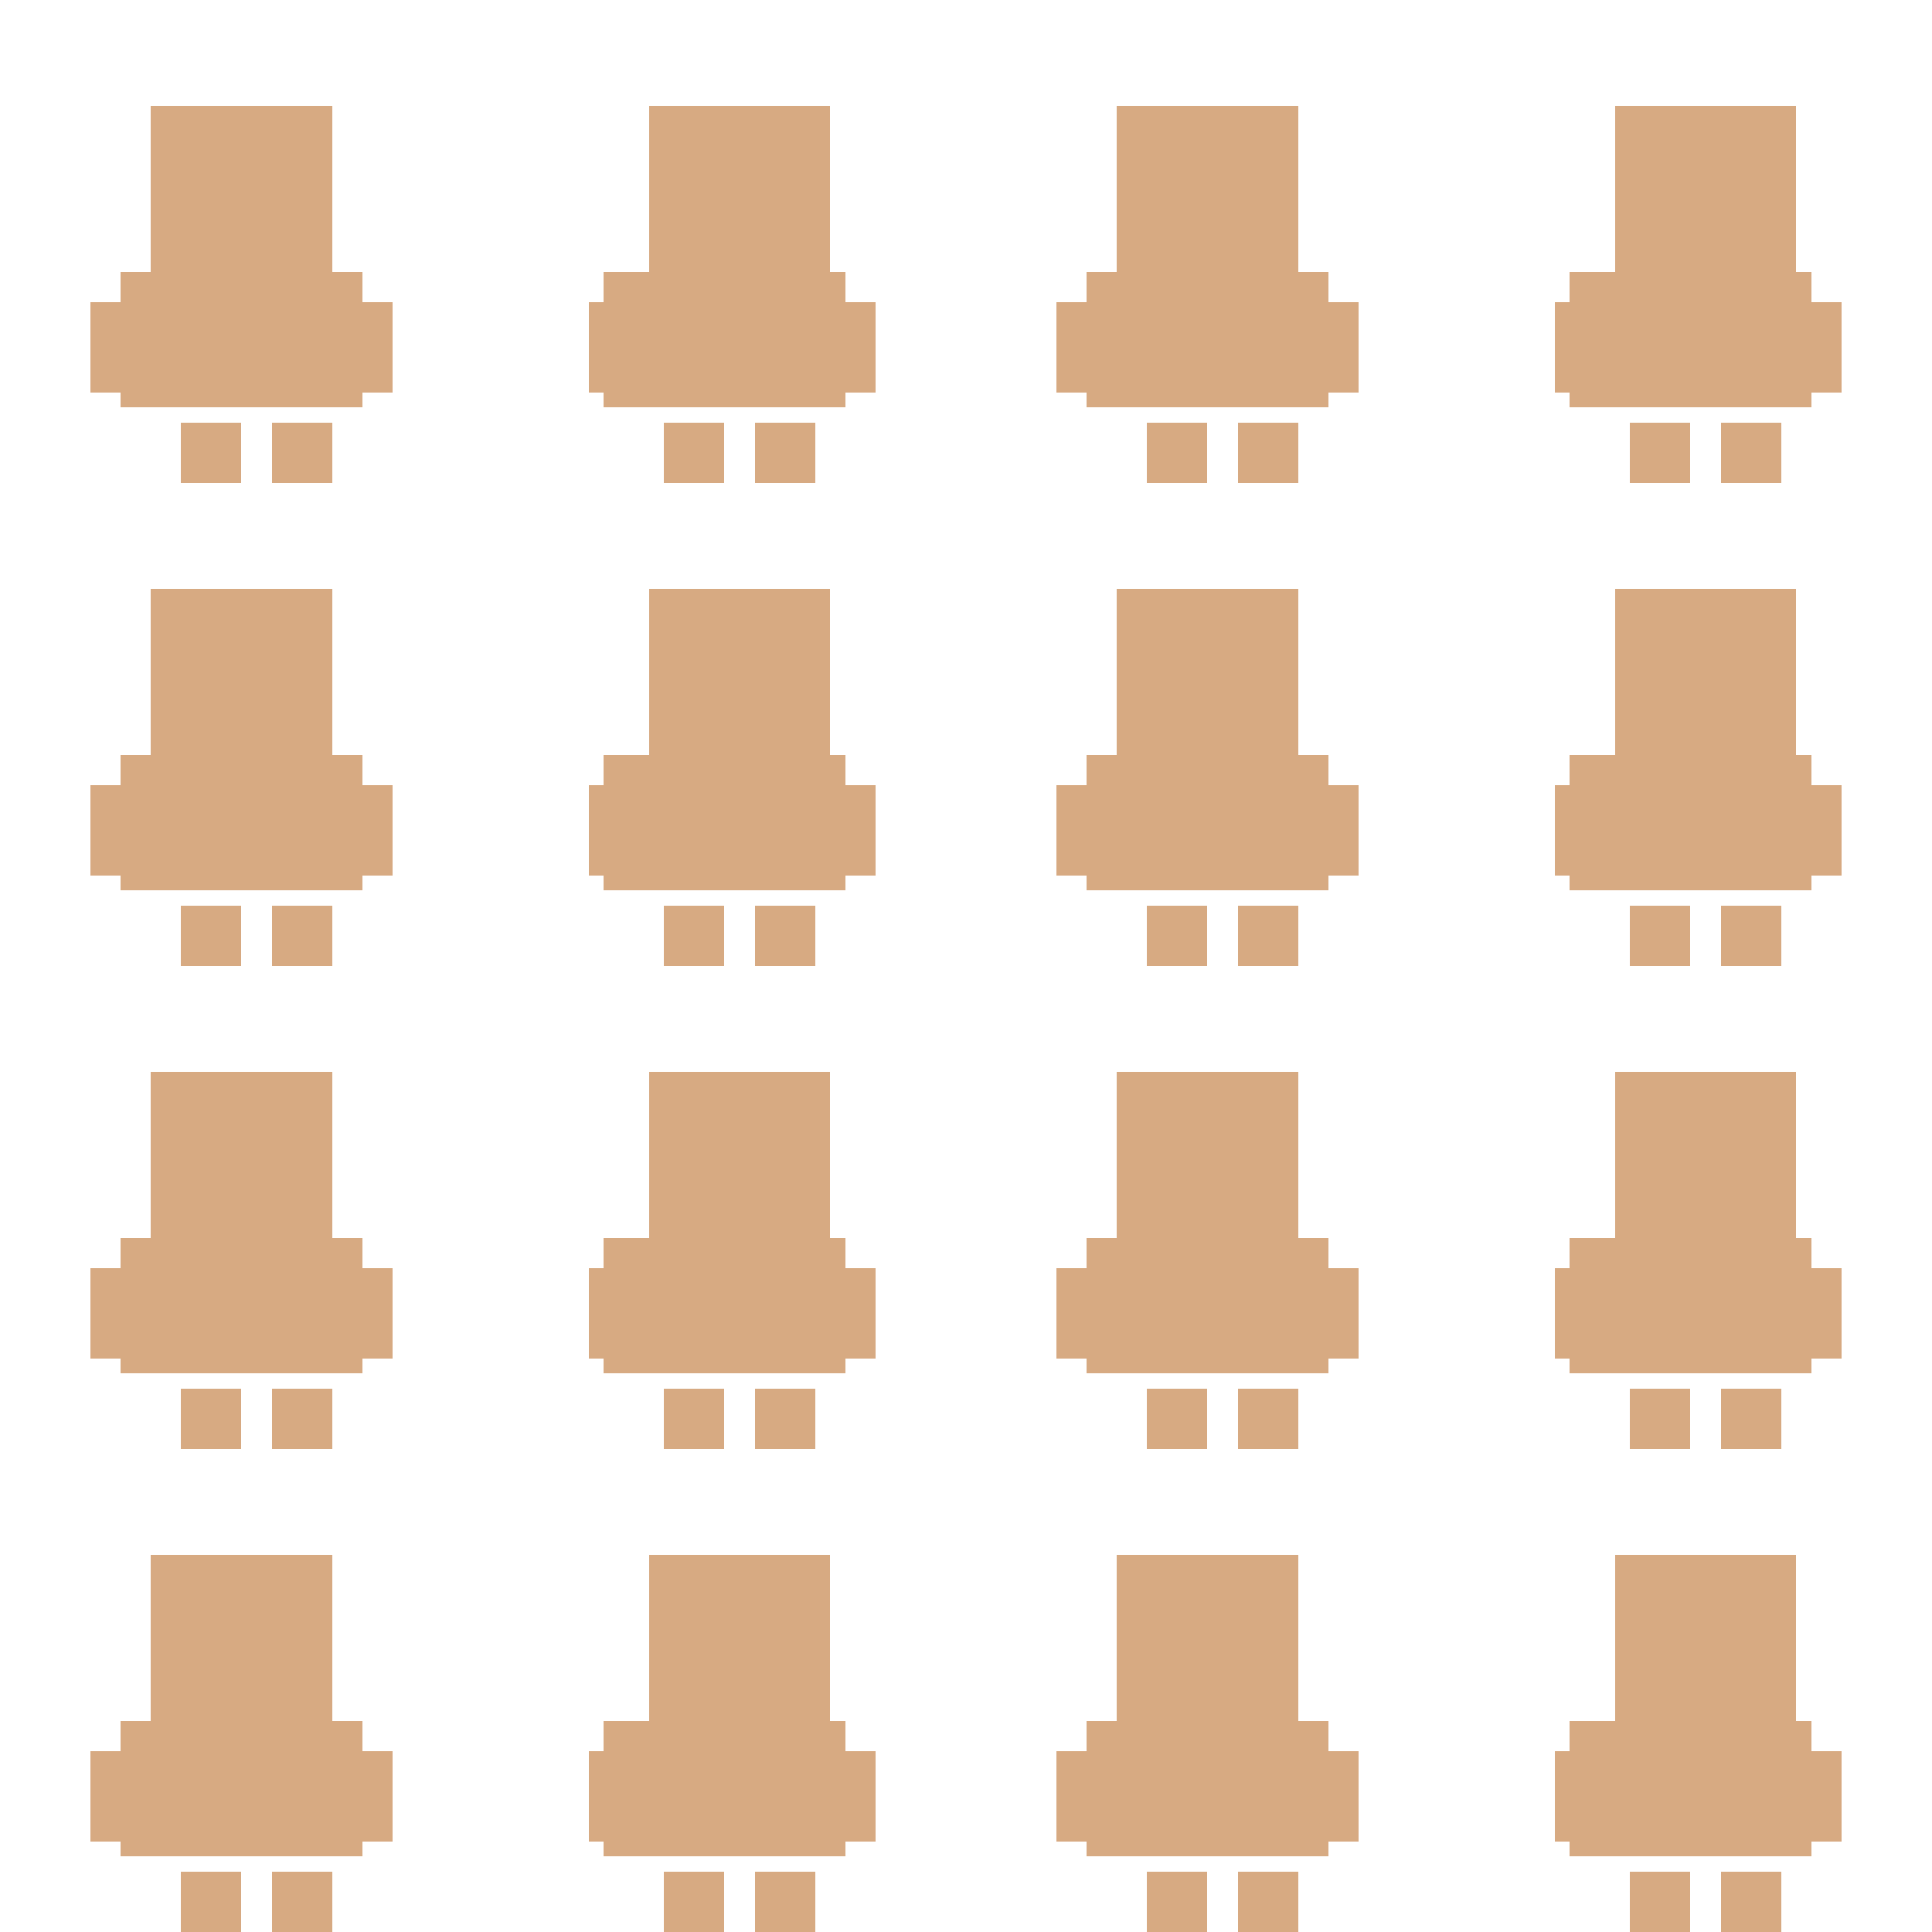
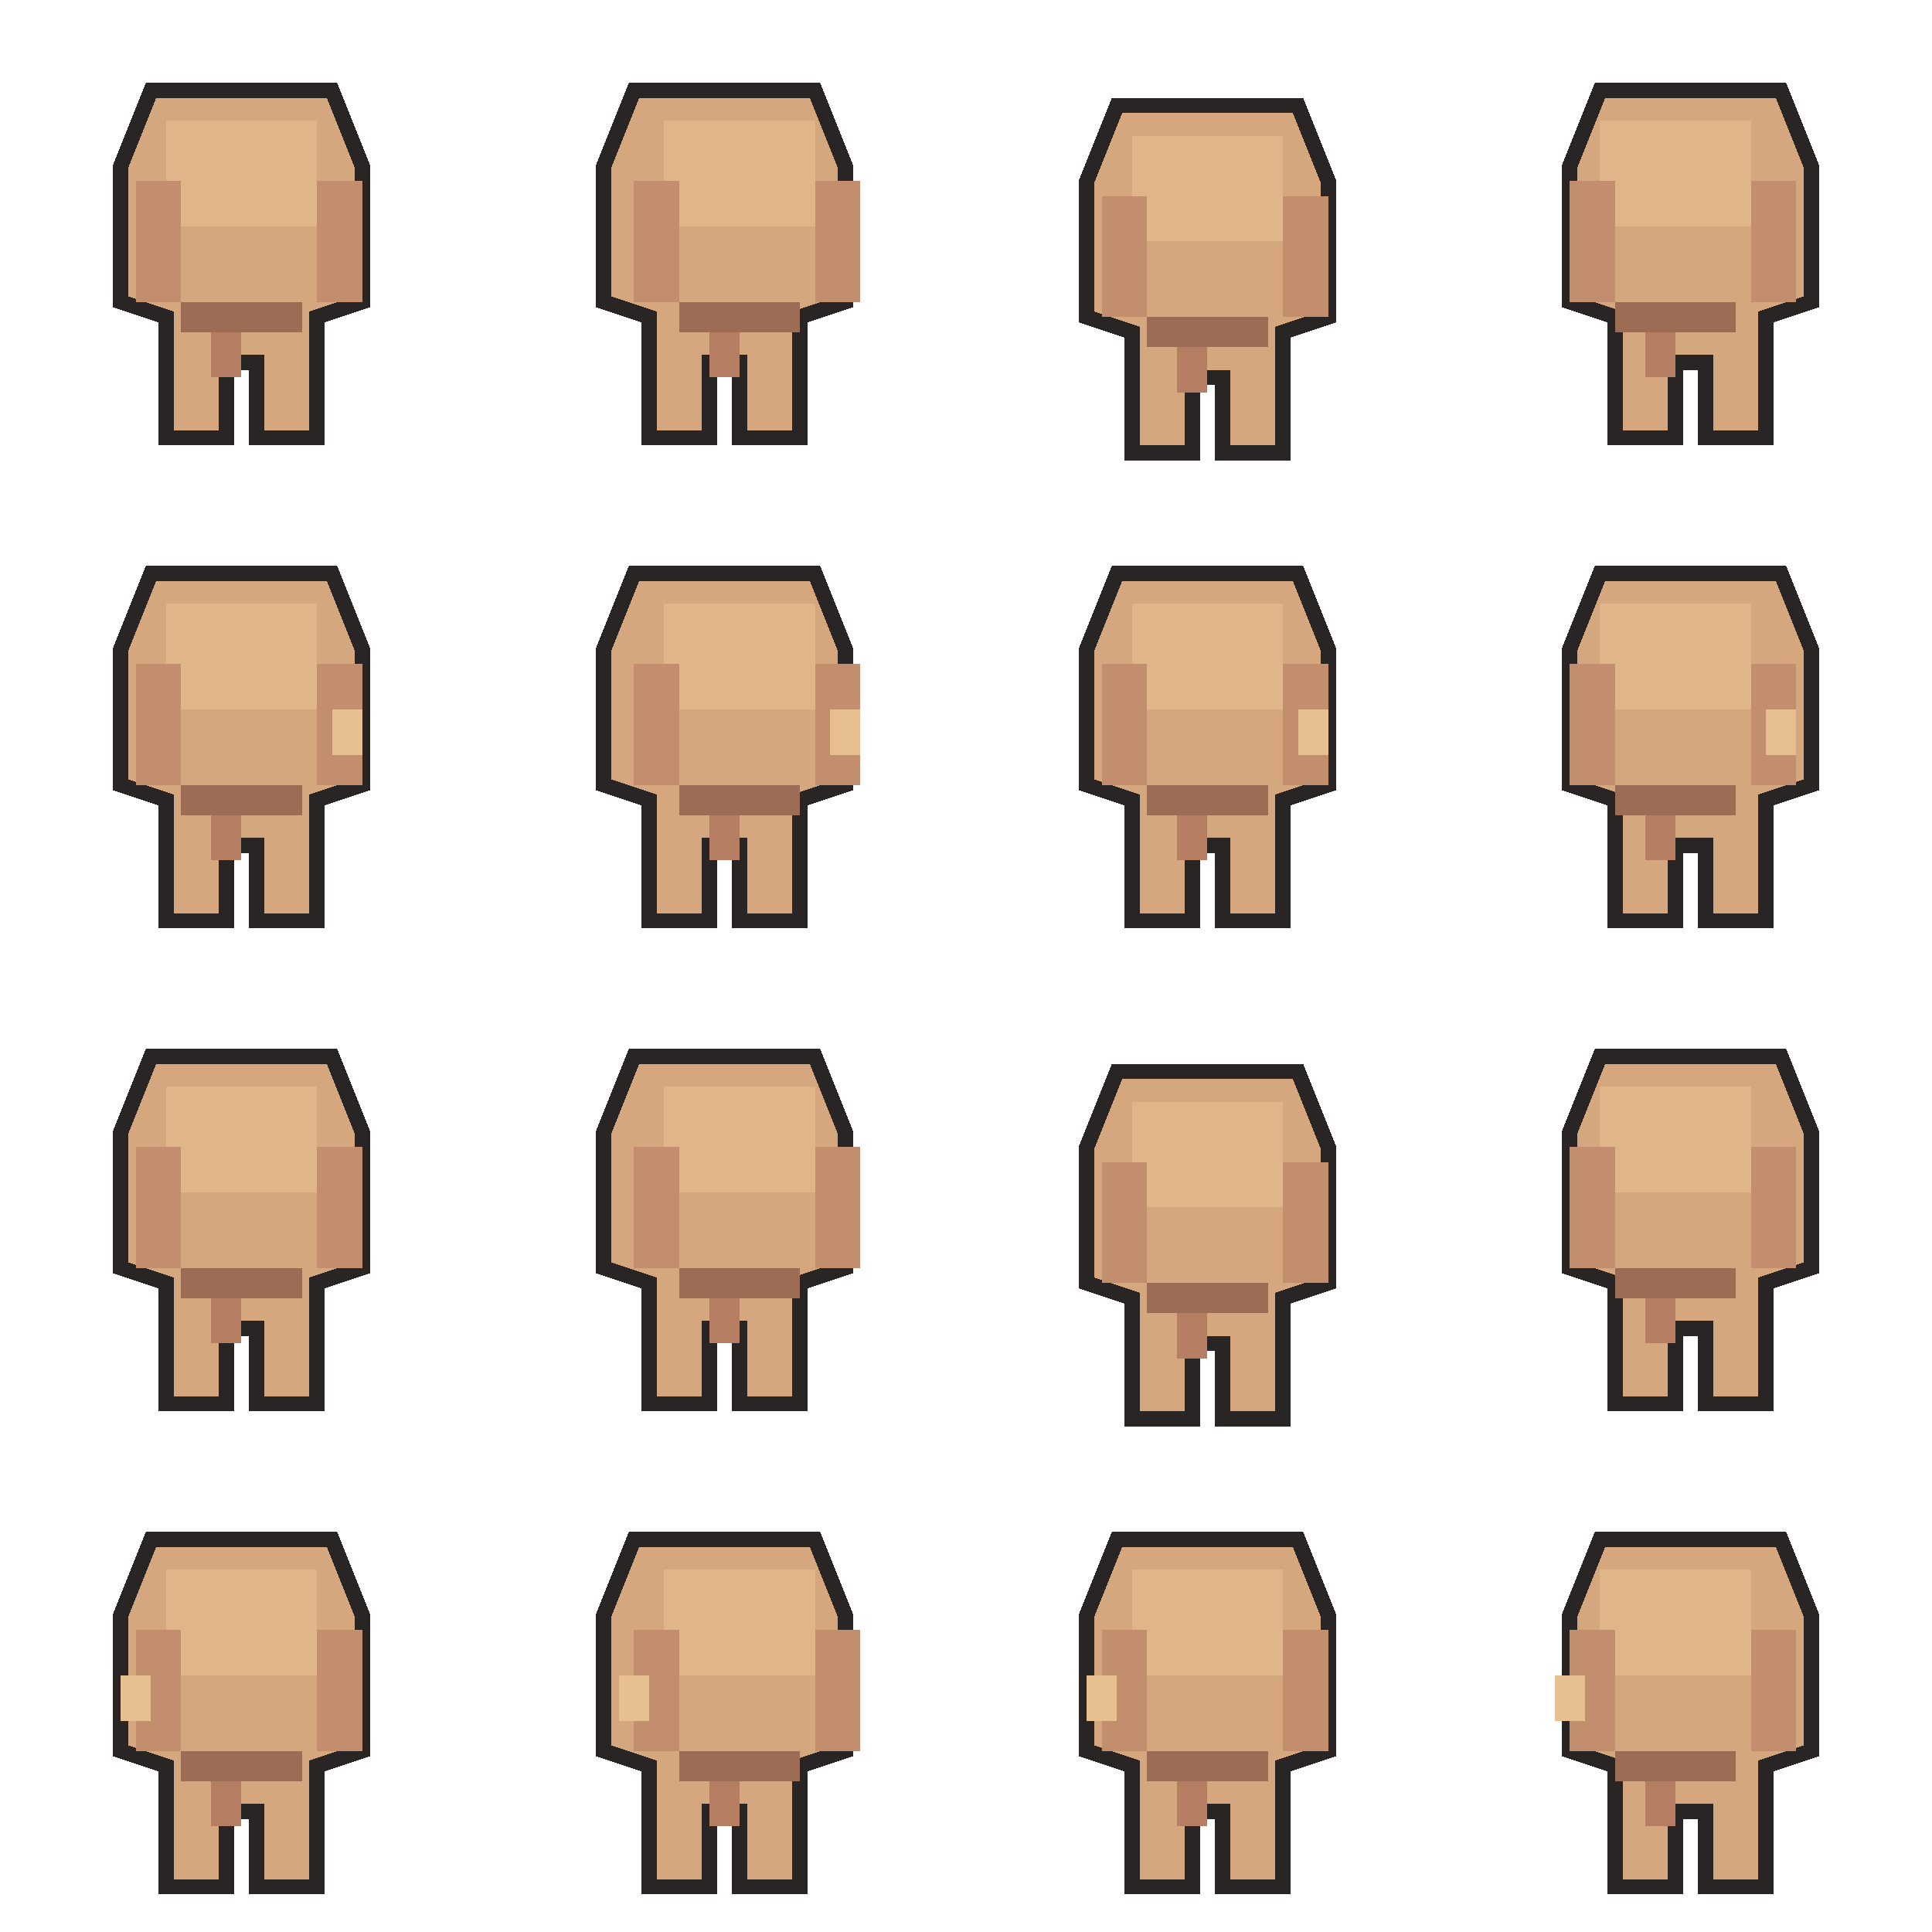
<svg xmlns="http://www.w3.org/2000/svg" width="128" height="128" viewBox="0 0 128 128" shape-rendering="crispEdges">
-   <g fill="#d7aa82">
+   <g>
    <g transform="translate(0,0)">
-       <rect x="10" y="7" width="12" height="11" />
-       <rect x="8" y="18" width="16" height="9" />
-       <rect x="6" y="20" width="4" height="6" />
-       <rect x="22" y="20" width="4" height="6" />
-       <rect x="12" y="28" width="4" height="4" />
-       <rect x="18" y="28" width="4" height="4" />
+       <path d="M10 6h12l2 5v9l-3 1v8h-4v-5h-2v5h-4v-8l-3-1v-9z" fill="#d5a77e" stroke="#292525" stroke-width="1" />
+       <rect x="11" y="8" width="10" height="7" fill="#e1b58a" />
+       <rect x="9" y="12" width="3" height="8" fill="#c28e6e" />
+       <rect x="21" y="12" width="3" height="8" fill="#c28e6e" />
+       <rect x="12" y="20" width="8" height="2" fill="#9d6c55" />
+       <rect x="14" y="22" width="2" height="3" fill="#b57d61" />
    </g>
    <g transform="translate(32,0)">
-       <rect x="11" y="7" width="12" height="11" />
-       <rect x="8" y="18" width="16" height="9" />
-       <rect x="7" y="20" width="4" height="6" />
-       <rect x="22" y="20" width="4" height="6" />
-       <rect x="12" y="28" width="4" height="4" />
-       <rect x="18" y="28" width="4" height="4" />
+       <path d="M10 6h12l2 5v9l-3 1v8h-4v-5h-2v5h-4v-8l-3-1v-9z" fill="#d5a77e" stroke="#292525" stroke-width="1" />
+       <rect x="12" y="8" width="10" height="7" fill="#e1b58a" />
+       <rect x="10" y="12" width="3" height="8" fill="#c28e6e" />
+       <rect x="22" y="12" width="3" height="8" fill="#c28e6e" />
+       <rect x="13" y="20" width="8" height="2" fill="#9d6c55" />
+       <rect x="15" y="22" width="2" height="3" fill="#b57d61" />
    </g>
    <g transform="translate(64,0)">
-       <rect x="10" y="7" width="12" height="11" />
-       <rect x="8" y="18" width="16" height="9" />
-       <rect x="6" y="20" width="4" height="6" />
-       <rect x="22" y="20" width="4" height="6" />
-       <rect x="12" y="28" width="4" height="4" />
-       <rect x="18" y="28" width="4" height="4" />
+       <path d="M10 7h12l2 5v9l-3 1v8h-4v-5h-2v5h-4v-8l-3-1v-9z" fill="#d5a77e" stroke="#292525" stroke-width="1" />
+       <rect x="11" y="9" width="10" height="7" fill="#e1b58a" />
+       <rect x="9" y="13" width="3" height="8" fill="#c28e6e" />
+       <rect x="21" y="13" width="3" height="8" fill="#c28e6e" />
+       <rect x="12" y="21" width="8" height="2" fill="#9d6c55" />
+       <rect x="14" y="23" width="2" height="3" fill="#b57d61" />
    </g>
    <g transform="translate(96,0)">
-       <rect x="11" y="7" width="12" height="11" />
-       <rect x="8" y="18" width="16" height="9" />
-       <rect x="7" y="20" width="4" height="6" />
-       <rect x="22" y="20" width="4" height="6" />
-       <rect x="12" y="28" width="4" height="4" />
-       <rect x="18" y="28" width="4" height="4" />
+       <path d="M10 6h12l2 5v9l-3 1v8h-4v-5h-2v5h-4v-8l-3-1v-9z" fill="#d5a77e" stroke="#292525" stroke-width="1" />
+       <rect x="10" y="8" width="10" height="7" fill="#e1b58a" />
+       <rect x="8" y="12" width="3" height="8" fill="#c28e6e" />
+       <rect x="20" y="12" width="3" height="8" fill="#c28e6e" />
+       <rect x="11" y="20" width="8" height="2" fill="#9d6c55" />
+       <rect x="13" y="22" width="2" height="3" fill="#b57d61" />
    </g>
    <g transform="translate(0,32)">
-       <rect x="10" y="7" width="12" height="11" />
-       <rect x="8" y="18" width="16" height="9" />
-       <rect x="6" y="20" width="4" height="6" />
-       <rect x="22" y="20" width="4" height="6" />
-       <rect x="12" y="28" width="4" height="4" />
-       <rect x="18" y="28" width="4" height="4" />
+       <path d="M10 6h12l2 5v9l-3 1v8h-4v-5h-2v5h-4v-8l-3-1v-9z" fill="#d5a77e" stroke="#292525" stroke-width="1" />
+       <rect x="11" y="8" width="10" height="7" fill="#e1b58a" />
+       <rect x="9" y="12" width="3" height="8" fill="#c28e6e" />
+       <rect x="21" y="12" width="3" height="8" fill="#c28e6e" />
+       <rect x="12" y="20" width="8" height="2" fill="#9d6c55" />
+       <rect x="14" y="22" width="2" height="3" fill="#b57d61" />
+       <rect x="22" y="15" width="2" height="3" fill="#e7bf91" />
    </g>
    <g transform="translate(32,32)">
-       <rect x="11" y="7" width="12" height="11" />
-       <rect x="8" y="18" width="16" height="9" />
-       <rect x="7" y="20" width="4" height="6" />
-       <rect x="22" y="20" width="4" height="6" />
-       <rect x="12" y="28" width="4" height="4" />
-       <rect x="18" y="28" width="4" height="4" />
+       <path d="M10 6h12l2 5v9l-3 1v8h-4v-5h-2v5h-4v-8l-3-1v-9z" fill="#d5a77e" stroke="#292525" stroke-width="1" />
+       <rect x="12" y="8" width="10" height="7" fill="#e1b58a" />
+       <rect x="10" y="12" width="3" height="8" fill="#c28e6e" />
+       <rect x="22" y="12" width="3" height="8" fill="#c28e6e" />
+       <rect x="13" y="20" width="8" height="2" fill="#9d6c55" />
+       <rect x="15" y="22" width="2" height="3" fill="#b57d61" />
+       <rect x="23" y="15" width="2" height="3" fill="#e7bf91" />
    </g>
    <g transform="translate(64,32)">
-       <rect x="10" y="7" width="12" height="11" />
-       <rect x="8" y="18" width="16" height="9" />
-       <rect x="6" y="20" width="4" height="6" />
-       <rect x="22" y="20" width="4" height="6" />
-       <rect x="12" y="28" width="4" height="4" />
-       <rect x="18" y="28" width="4" height="4" />
+       <path d="M10 6h12l2 5v9l-3 1v8h-4v-5h-2v5h-4v-8l-3-1v-9z" fill="#d5a77e" stroke="#292525" stroke-width="1" />
+       <rect x="11" y="8" width="10" height="7" fill="#e1b58a" />
+       <rect x="9" y="12" width="3" height="8" fill="#c28e6e" />
+       <rect x="21" y="12" width="3" height="8" fill="#c28e6e" />
+       <rect x="12" y="20" width="8" height="2" fill="#9d6c55" />
+       <rect x="14" y="22" width="2" height="3" fill="#b57d61" />
+       <rect x="22" y="15" width="2" height="3" fill="#e7bf91" />
    </g>
    <g transform="translate(96,32)">
-       <rect x="11" y="7" width="12" height="11" />
-       <rect x="8" y="18" width="16" height="9" />
-       <rect x="7" y="20" width="4" height="6" />
-       <rect x="22" y="20" width="4" height="6" />
-       <rect x="12" y="28" width="4" height="4" />
-       <rect x="18" y="28" width="4" height="4" />
+       <path d="M10 6h12l2 5v9l-3 1v8h-4v-5h-2v5h-4v-8l-3-1v-9z" fill="#d5a77e" stroke="#292525" stroke-width="1" />
+       <rect x="10" y="8" width="10" height="7" fill="#e1b58a" />
+       <rect x="8" y="12" width="3" height="8" fill="#c28e6e" />
+       <rect x="20" y="12" width="3" height="8" fill="#c28e6e" />
+       <rect x="11" y="20" width="8" height="2" fill="#9d6c55" />
+       <rect x="13" y="22" width="2" height="3" fill="#b57d61" />
+       <rect x="21" y="15" width="2" height="3" fill="#e7bf91" />
    </g>
    <g transform="translate(0,64)">
-       <rect x="10" y="7" width="12" height="11" />
-       <rect x="8" y="18" width="16" height="9" />
-       <rect x="6" y="20" width="4" height="6" />
-       <rect x="22" y="20" width="4" height="6" />
-       <rect x="12" y="28" width="4" height="4" />
-       <rect x="18" y="28" width="4" height="4" />
+       <path d="M10 6h12l2 5v9l-3 1v8h-4v-5h-2v5h-4v-8l-3-1v-9z" fill="#d5a77e" stroke="#292525" stroke-width="1" />
+       <rect x="11" y="8" width="10" height="7" fill="#e1b58a" />
+       <rect x="9" y="12" width="3" height="8" fill="#c28e6e" />
+       <rect x="21" y="12" width="3" height="8" fill="#c28e6e" />
+       <rect x="12" y="20" width="8" height="2" fill="#9d6c55" />
+       <rect x="14" y="22" width="2" height="3" fill="#b57d61" />
    </g>
    <g transform="translate(32,64)">
-       <rect x="11" y="7" width="12" height="11" />
-       <rect x="8" y="18" width="16" height="9" />
-       <rect x="7" y="20" width="4" height="6" />
-       <rect x="22" y="20" width="4" height="6" />
-       <rect x="12" y="28" width="4" height="4" />
-       <rect x="18" y="28" width="4" height="4" />
+       <path d="M10 6h12l2 5v9l-3 1v8h-4v-5h-2v5h-4v-8l-3-1v-9z" fill="#d5a77e" stroke="#292525" stroke-width="1" />
+       <rect x="12" y="8" width="10" height="7" fill="#e1b58a" />
+       <rect x="10" y="12" width="3" height="8" fill="#c28e6e" />
+       <rect x="22" y="12" width="3" height="8" fill="#c28e6e" />
+       <rect x="13" y="20" width="8" height="2" fill="#9d6c55" />
+       <rect x="15" y="22" width="2" height="3" fill="#b57d61" />
    </g>
    <g transform="translate(64,64)">
-       <rect x="10" y="7" width="12" height="11" />
-       <rect x="8" y="18" width="16" height="9" />
-       <rect x="6" y="20" width="4" height="6" />
-       <rect x="22" y="20" width="4" height="6" />
-       <rect x="12" y="28" width="4" height="4" />
-       <rect x="18" y="28" width="4" height="4" />
+       <path d="M10 7h12l2 5v9l-3 1v8h-4v-5h-2v5h-4v-8l-3-1v-9z" fill="#d5a77e" stroke="#292525" stroke-width="1" />
+       <rect x="11" y="9" width="10" height="7" fill="#e1b58a" />
+       <rect x="9" y="13" width="3" height="8" fill="#c28e6e" />
+       <rect x="21" y="13" width="3" height="8" fill="#c28e6e" />
+       <rect x="12" y="21" width="8" height="2" fill="#9d6c55" />
+       <rect x="14" y="23" width="2" height="3" fill="#b57d61" />
    </g>
    <g transform="translate(96,64)">
-       <rect x="11" y="7" width="12" height="11" />
-       <rect x="8" y="18" width="16" height="9" />
-       <rect x="7" y="20" width="4" height="6" />
-       <rect x="22" y="20" width="4" height="6" />
-       <rect x="12" y="28" width="4" height="4" />
-       <rect x="18" y="28" width="4" height="4" />
+       <path d="M10 6h12l2 5v9l-3 1v8h-4v-5h-2v5h-4v-8l-3-1v-9z" fill="#d5a77e" stroke="#292525" stroke-width="1" />
+       <rect x="10" y="8" width="10" height="7" fill="#e1b58a" />
+       <rect x="8" y="12" width="3" height="8" fill="#c28e6e" />
+       <rect x="20" y="12" width="3" height="8" fill="#c28e6e" />
+       <rect x="11" y="20" width="8" height="2" fill="#9d6c55" />
+       <rect x="13" y="22" width="2" height="3" fill="#b57d61" />
    </g>
    <g transform="translate(0,96)">
-       <rect x="10" y="7" width="12" height="11" />
-       <rect x="8" y="18" width="16" height="9" />
-       <rect x="6" y="20" width="4" height="6" />
-       <rect x="22" y="20" width="4" height="6" />
-       <rect x="12" y="28" width="4" height="4" />
-       <rect x="18" y="28" width="4" height="4" />
+       <path d="M10 6h12l2 5v9l-3 1v8h-4v-5h-2v5h-4v-8l-3-1v-9z" fill="#d5a77e" stroke="#292525" stroke-width="1" />
+       <rect x="11" y="8" width="10" height="7" fill="#e1b58a" />
+       <rect x="9" y="12" width="3" height="8" fill="#c28e6e" />
+       <rect x="21" y="12" width="3" height="8" fill="#c28e6e" />
+       <rect x="12" y="20" width="8" height="2" fill="#9d6c55" />
+       <rect x="14" y="22" width="2" height="3" fill="#b57d61" />
+       <rect x="8" y="15" width="2" height="3" fill="#e7bf91" />
    </g>
    <g transform="translate(32,96)">
-       <rect x="11" y="7" width="12" height="11" />
-       <rect x="8" y="18" width="16" height="9" />
-       <rect x="7" y="20" width="4" height="6" />
-       <rect x="22" y="20" width="4" height="6" />
-       <rect x="12" y="28" width="4" height="4" />
-       <rect x="18" y="28" width="4" height="4" />
+       <path d="M10 6h12l2 5v9l-3 1v8h-4v-5h-2v5h-4v-8l-3-1v-9z" fill="#d5a77e" stroke="#292525" stroke-width="1" />
+       <rect x="12" y="8" width="10" height="7" fill="#e1b58a" />
+       <rect x="10" y="12" width="3" height="8" fill="#c28e6e" />
+       <rect x="22" y="12" width="3" height="8" fill="#c28e6e" />
+       <rect x="13" y="20" width="8" height="2" fill="#9d6c55" />
+       <rect x="15" y="22" width="2" height="3" fill="#b57d61" />
+       <rect x="9" y="15" width="2" height="3" fill="#e7bf91" />
    </g>
    <g transform="translate(64,96)">
-       <rect x="10" y="7" width="12" height="11" />
-       <rect x="8" y="18" width="16" height="9" />
-       <rect x="6" y="20" width="4" height="6" />
-       <rect x="22" y="20" width="4" height="6" />
-       <rect x="12" y="28" width="4" height="4" />
-       <rect x="18" y="28" width="4" height="4" />
+       <path d="M10 6h12l2 5v9l-3 1v8h-4v-5h-2v5h-4v-8l-3-1v-9z" fill="#d5a77e" stroke="#292525" stroke-width="1" />
+       <rect x="11" y="8" width="10" height="7" fill="#e1b58a" />
+       <rect x="9" y="12" width="3" height="8" fill="#c28e6e" />
+       <rect x="21" y="12" width="3" height="8" fill="#c28e6e" />
+       <rect x="12" y="20" width="8" height="2" fill="#9d6c55" />
+       <rect x="14" y="22" width="2" height="3" fill="#b57d61" />
+       <rect x="8" y="15" width="2" height="3" fill="#e7bf91" />
    </g>
    <g transform="translate(96,96)">
-       <rect x="11" y="7" width="12" height="11" />
-       <rect x="8" y="18" width="16" height="9" />
-       <rect x="7" y="20" width="4" height="6" />
-       <rect x="22" y="20" width="4" height="6" />
-       <rect x="12" y="28" width="4" height="4" />
-       <rect x="18" y="28" width="4" height="4" />
+       <path d="M10 6h12l2 5v9l-3 1v8h-4v-5h-2v5h-4v-8l-3-1v-9z" fill="#d5a77e" stroke="#292525" stroke-width="1" />
+       <rect x="10" y="8" width="10" height="7" fill="#e1b58a" />
+       <rect x="8" y="12" width="3" height="8" fill="#c28e6e" />
+       <rect x="20" y="12" width="3" height="8" fill="#c28e6e" />
+       <rect x="11" y="20" width="8" height="2" fill="#9d6c55" />
+       <rect x="13" y="22" width="2" height="3" fill="#b57d61" />
+       <rect x="7" y="15" width="2" height="3" fill="#e7bf91" />
    </g>
  </g>
</svg>
